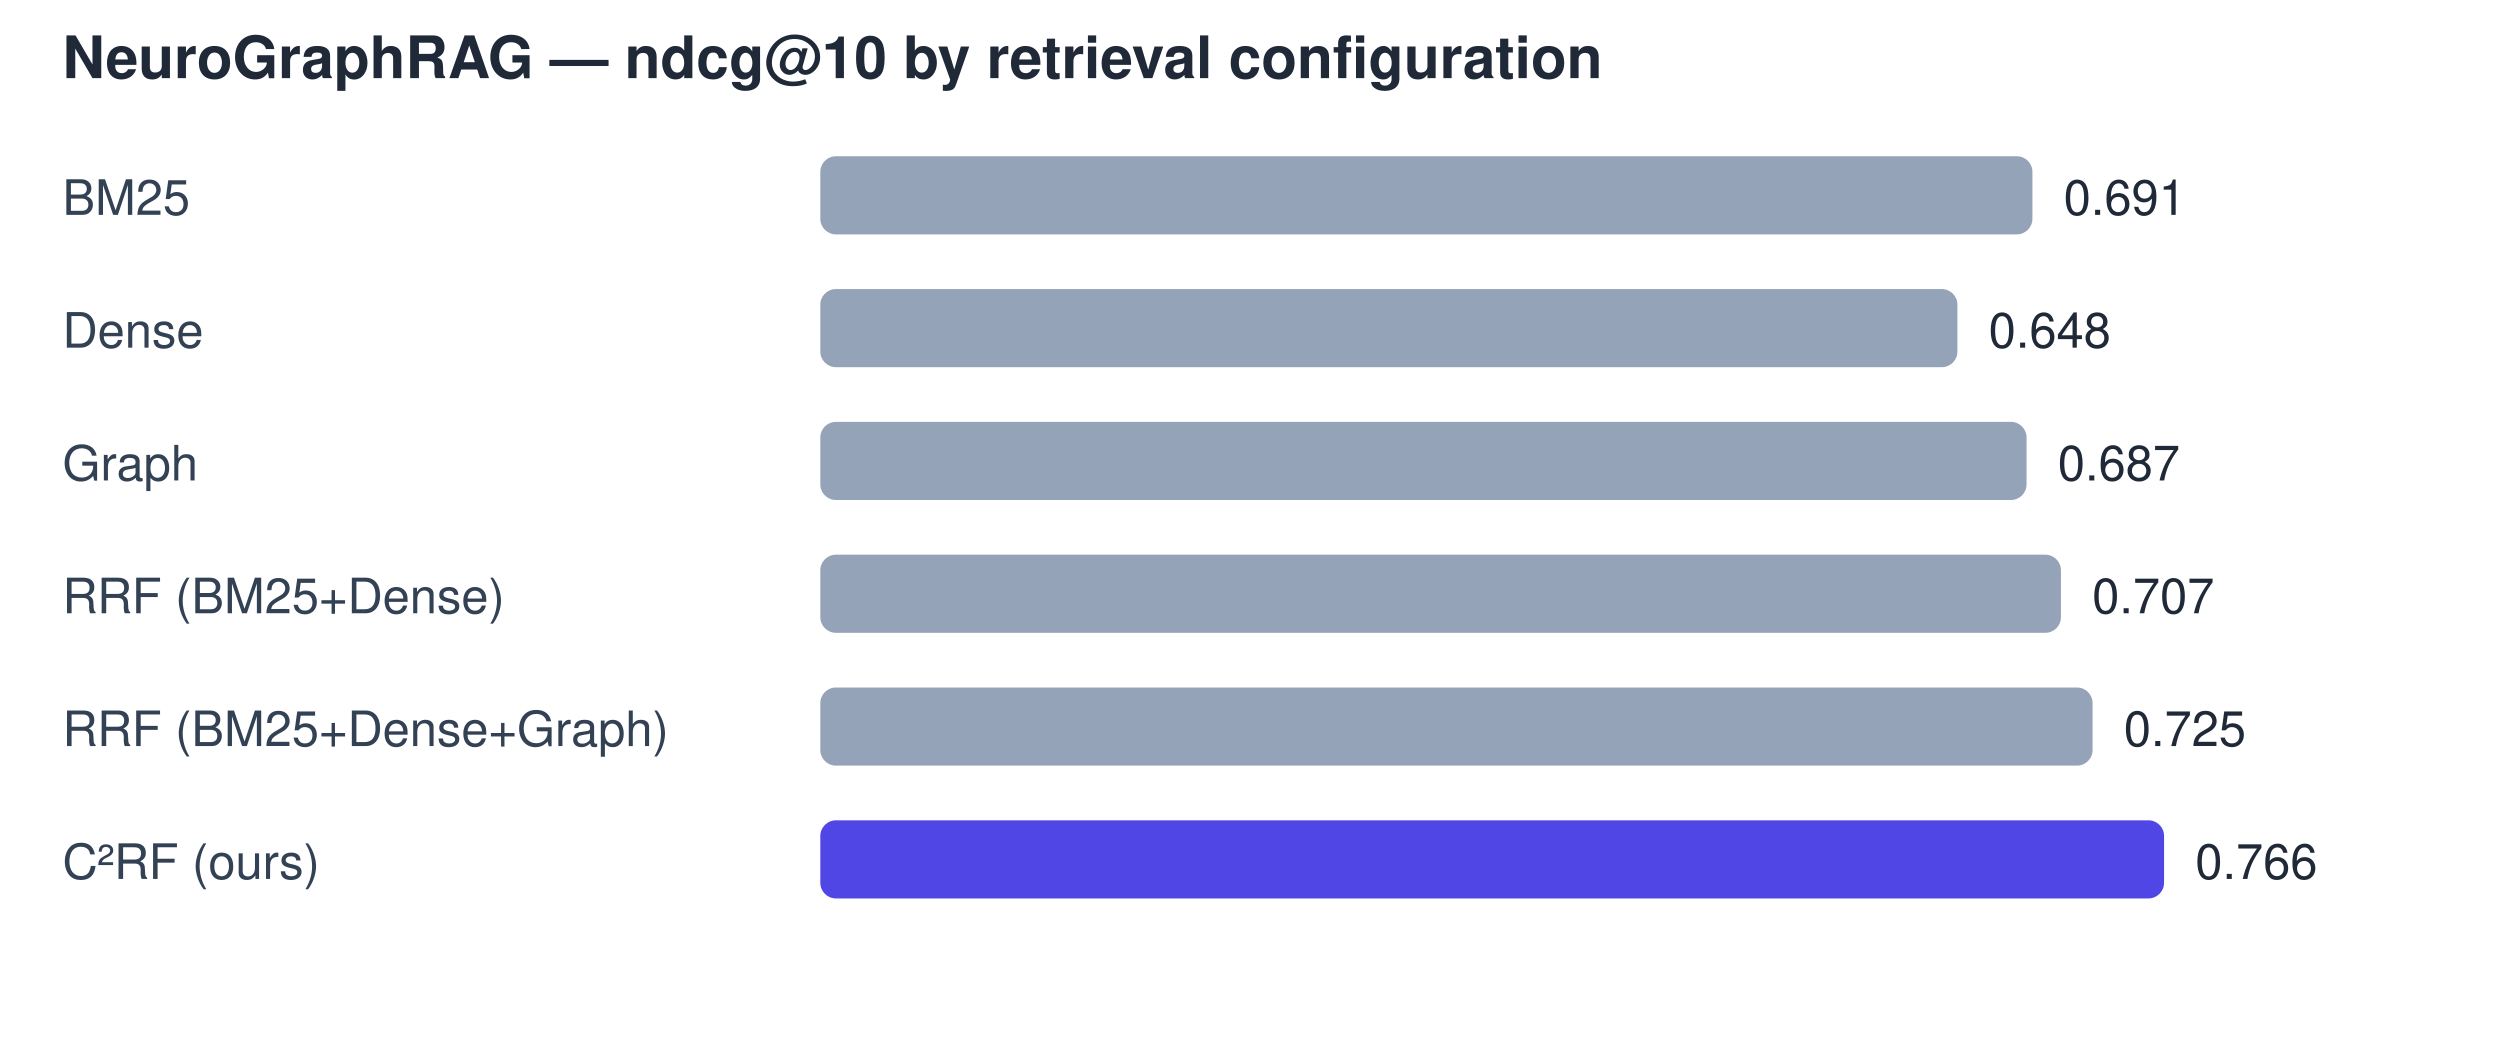
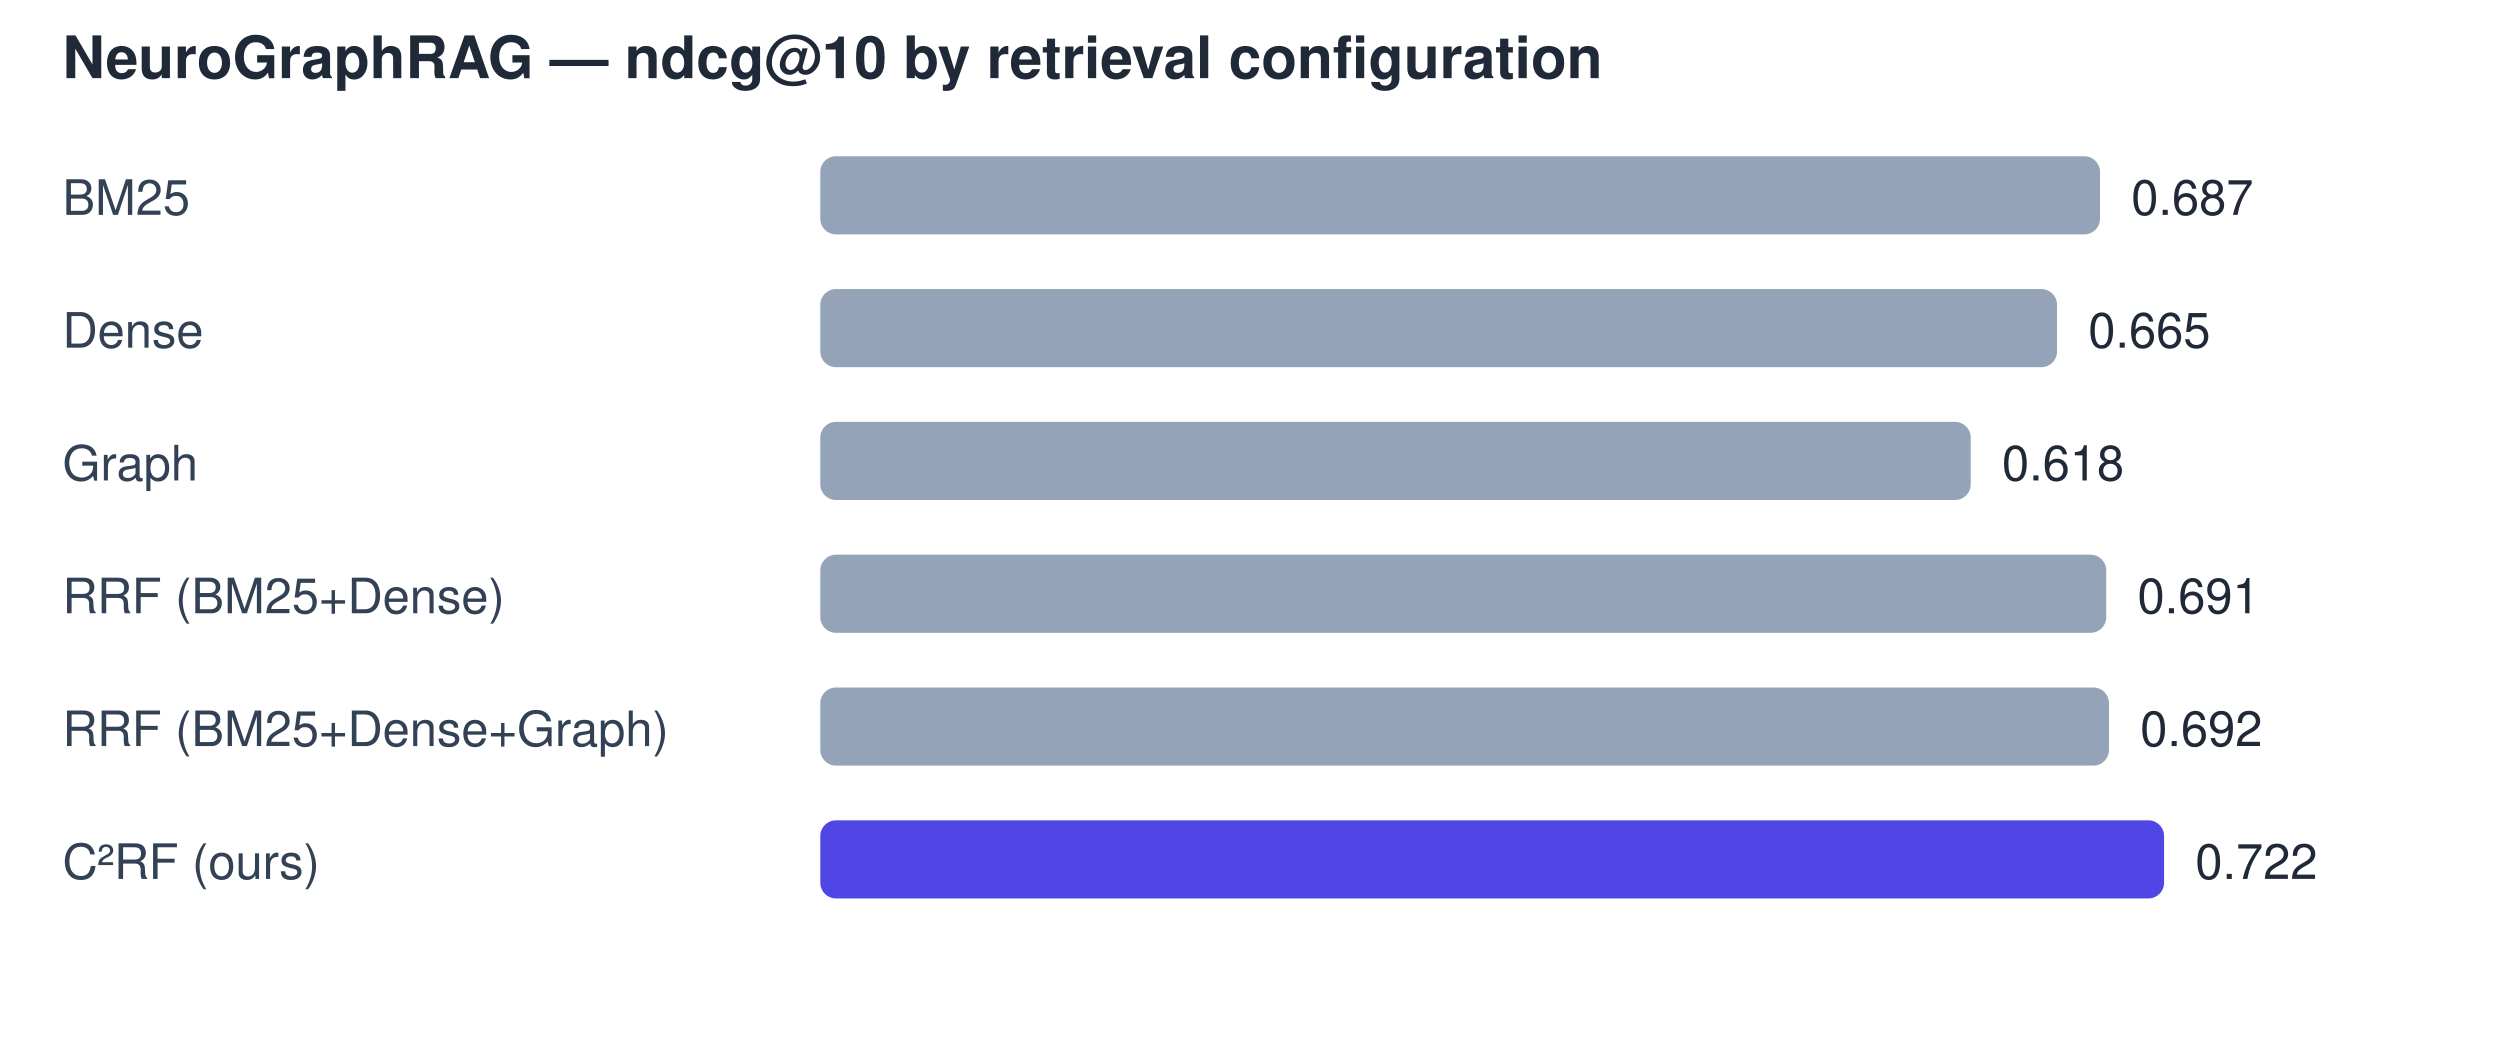
<svg xmlns="http://www.w3.org/2000/svg" viewBox="0 0 640 266" font-family="Segoe UI, Helvetica, Arial, sans-serif">
  <text x="16" y="20" font-size="15" font-weight="700" fill="#1f2937">NeuroGraphRAG — ndcg@10 by retrieval configuration</text>
  <text x="16" y="55" font-size="12.5" fill="#334155">BM25</text>
-   <rect x="210" y="40" width="310.3" height="20" rx="4" fill="#94a3b8" />
-   <text x="528.3" y="55" font-size="12.5" fill="#1f2937">0.691</text>
+   <rect x="210" y="40" width="327.6" height="20" rx="4" fill="#94a3b8" />
+   <text x="545.6" y="55" font-size="12.5" fill="#1f2937">0.687</text>
  <text x="16" y="89" font-size="12.5" fill="#334155">Dense</text>
-   <rect x="210" y="74" width="291.1" height="20" rx="4" fill="#94a3b8" />
-   <text x="509.1" y="89" font-size="12.5" fill="#1f2937">0.648</text>
+   <rect x="210" y="74" width="316.6" height="20" rx="4" fill="#94a3b8" />
+   <text x="534.6" y="89" font-size="12.5" fill="#1f2937">0.665</text>
  <text x="16" y="123" font-size="12.5" fill="#334155">Graph</text>
-   <rect x="210" y="108" width="308.8" height="20" rx="4" fill="#94a3b8" />
-   <text x="526.8" y="123" font-size="12.5" fill="#1f2937">0.687</text>
+   <rect x="210" y="108" width="294.5" height="20" rx="4" fill="#94a3b8" />
+   <text x="512.5" y="123" font-size="12.5" fill="#1f2937">0.618</text>
  <text x="16" y="157" font-size="12.5" fill="#334155">RRF (BM25+Dense)</text>
-   <rect x="210" y="142" width="317.6" height="20" rx="4" fill="#94a3b8" />
-   <text x="535.6" y="157" font-size="12.5" fill="#1f2937">0.707</text>
+   <rect x="210" y="142" width="329.2" height="20" rx="4" fill="#94a3b8" />
+   <text x="547.2" y="157" font-size="12.5" fill="#1f2937">0.691</text>
  <text x="16" y="191" font-size="12.5" fill="#334155">RRF (BM25+Dense+Graph)</text>
-   <rect x="210" y="176" width="325.7" height="20" rx="4" fill="#94a3b8" />
-   <text x="543.7" y="191" font-size="12.5" fill="#1f2937">0.725</text>
+   <rect x="210" y="176" width="329.9" height="20" rx="4" fill="#94a3b8" />
+   <text x="547.9" y="191" font-size="12.5" fill="#1f2937">0.692</text>
  <text x="16" y="225" font-size="12.5" fill="#334155">C²RF (ours)</text>
  <rect x="210" y="210" width="344.0" height="20" rx="4" fill="#4f46e5" />
-   <text x="562.0" y="225" font-size="12.5" fill="#1f2937">0.766</text>
+   <text x="562.0" y="225" font-size="12.5" fill="#1f2937">0.722</text>
</svg>
